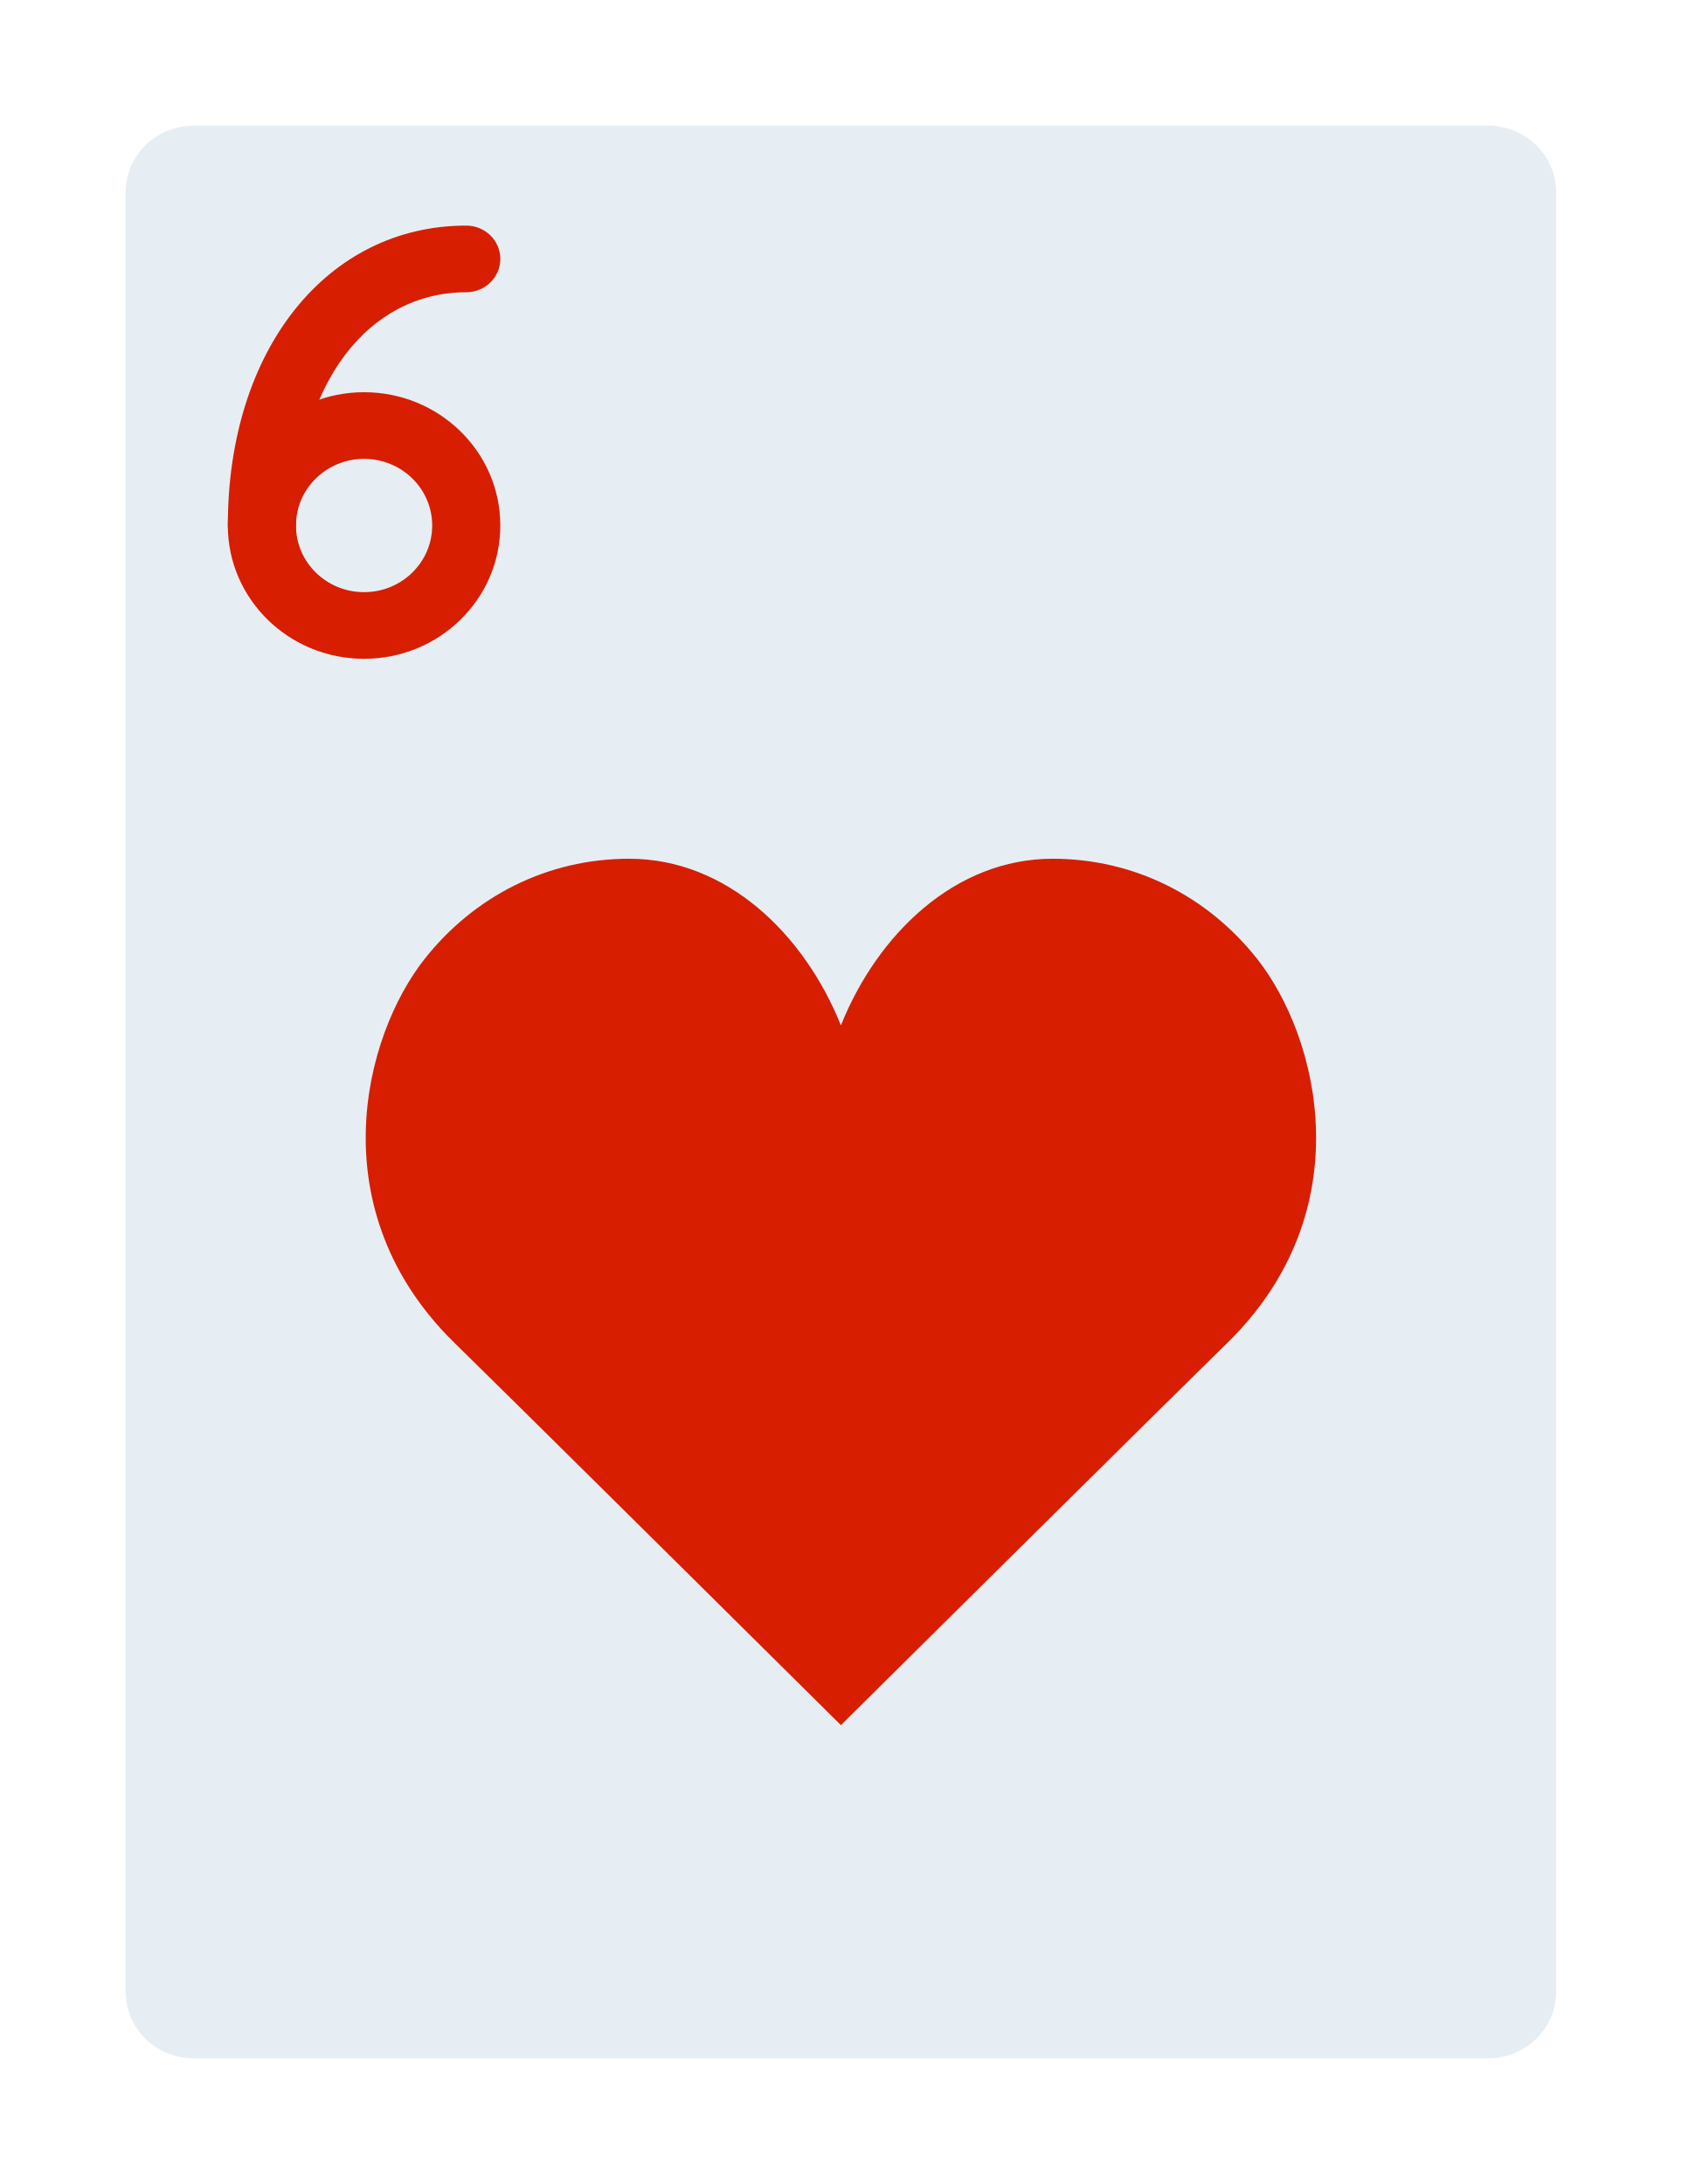
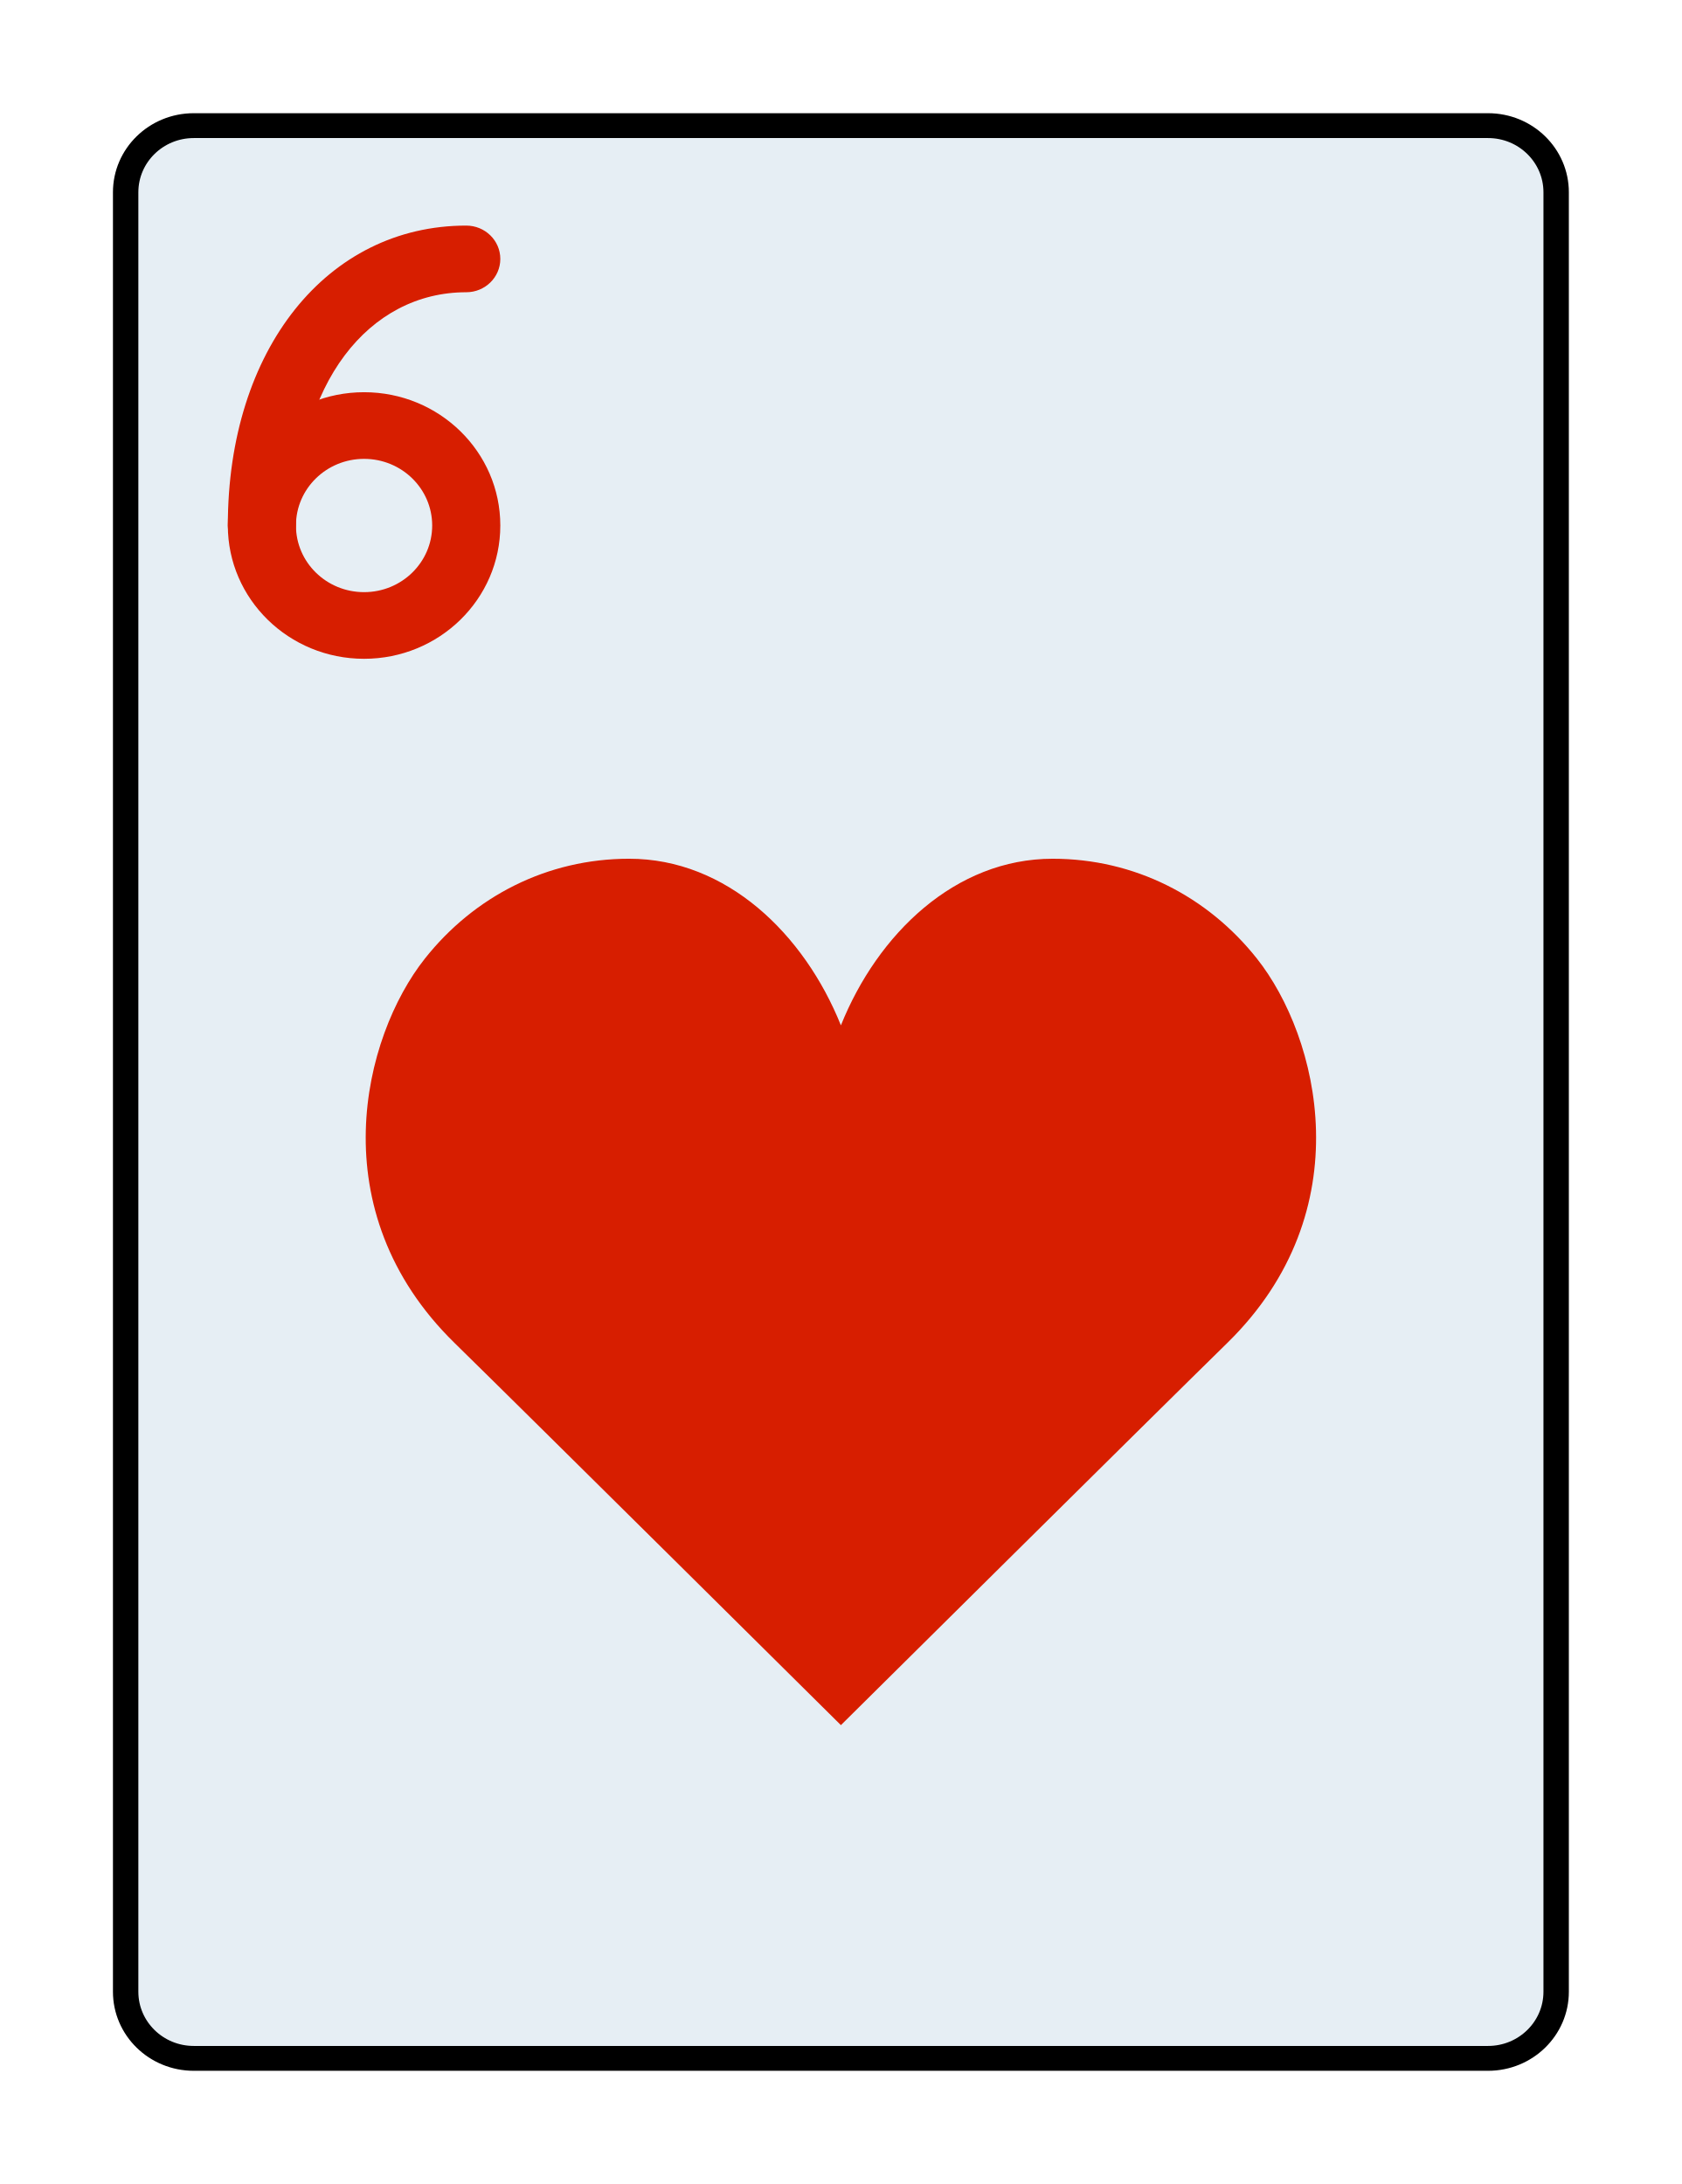
<svg xmlns="http://www.w3.org/2000/svg" version="1.1" id="Layer_1" x="0px" y="0px" viewBox="0 0 87 113" xml:space="preserve" width="87" height="113">
  <defs id="defs47" />
  <g id="g12" transform="matrix(0.1995911,0,0,0.1953125,-7.595324,6.5)">
-     <path style="fill:#e6eef4" d="M 423.724,0 H 88.276 C 78.522,0 70.621,7.901 70.621,17.655 v 476.69 c 0,9.754 7.901,17.655 17.655,17.655 h 335.448 c 9.754,0 17.655,-7.901 17.655,-17.655 V 17.655 C 441.379,7.901 433.479,0 423.724,0" id="path2" />
+     <path style="fill:#e6eef4;stroke:#000000;stroke-opacity:1;stroke-width:6.584;stroke-miterlimit:4;stroke-dasharray:none" d="M 423.724,0 H 88.276 C 78.522,0 70.621,7.901 70.621,17.655 v 476.69 c 0,9.754 7.901,17.655 17.655,17.655 h 335.448 c 9.754,0 17.655,-7.901 17.655,-17.655 V 17.655 C 441.379,7.901 433.479,0 423.724,0" id="path2" />
    <g id="g10">
      <path style="fill:#d71e00" d="m 256,238.345 c 9.507,-24.214 29.625,-44.138 54.881,-44.138 21.257,0 40.201,9.993 52.966,26.483 16.013,20.692 27.33,66.754 -7.715,101.8 C 338.353,340.268 256,423.724 256,423.724 c 0,0 -82.353,-83.456 -100.131,-101.235 -35.046,-35.046 -23.729,-81.108 -7.715,-101.8 12.765,-16.49 31.709,-26.483 52.966,-26.483 25.255,0.001 45.373,19.925 54.88,44.139" id="path4" />
      <path style="fill:#d71e00" d="m 132.414,141.241 c 19.503,0 35.31,-15.808 35.31,-35.31 0,-19.502 -15.808,-35.31 -35.31,-35.31 -19.502,0 -35.31,15.808 -35.31,35.31 0,19.502 15.807,35.31 35.31,35.31 z m 0,-52.965 c 9.752,0 17.655,7.903 17.655,17.655 0,9.752 -7.903,17.655 -17.655,17.655 -9.752,0 -17.655,-7.903 -17.655,-17.655 0,-9.752 7.903,-17.655 17.655,-17.655 z" id="path6" />
      <path style="fill:#d71e00" d="m 158.897,44.138 c 4.875,0 8.828,-3.952 8.828,-8.828 0,-4.876 -3.952,-8.828 -8.828,-8.828 -36.002,0 -61.793,32.744 -61.793,79.448 0,4.875 3.952,8.828 8.828,8.828 4.875,0 8.828,-3.952 8.828,-8.828 -0.001,-37.752 18.934,-61.792 44.137,-61.792 z" id="path8" />
    </g>
  </g>
  <g id="g14" transform="translate(0,-399)" />
  <g id="g16" transform="translate(0,-399)" />
  <g id="g18" transform="translate(0,-399)" />
  <g id="g20" transform="translate(0,-399)" />
  <g id="g22" transform="translate(0,-399)" />
  <g id="g24" transform="translate(0,-399)" />
  <g id="g26" transform="translate(0,-399)" />
  <g id="g28" transform="translate(0,-399)" />
  <g id="g30" transform="translate(0,-399)" />
  <g id="g32" transform="translate(0,-399)" />
  <g id="g34" transform="translate(0,-399)" />
  <g id="g36" transform="translate(0,-399)" />
  <g id="g38" transform="translate(0,-399)" />
  <g id="g40" transform="translate(0,-399)" />
  <g id="g42" transform="translate(0,-399)" />
</svg>
